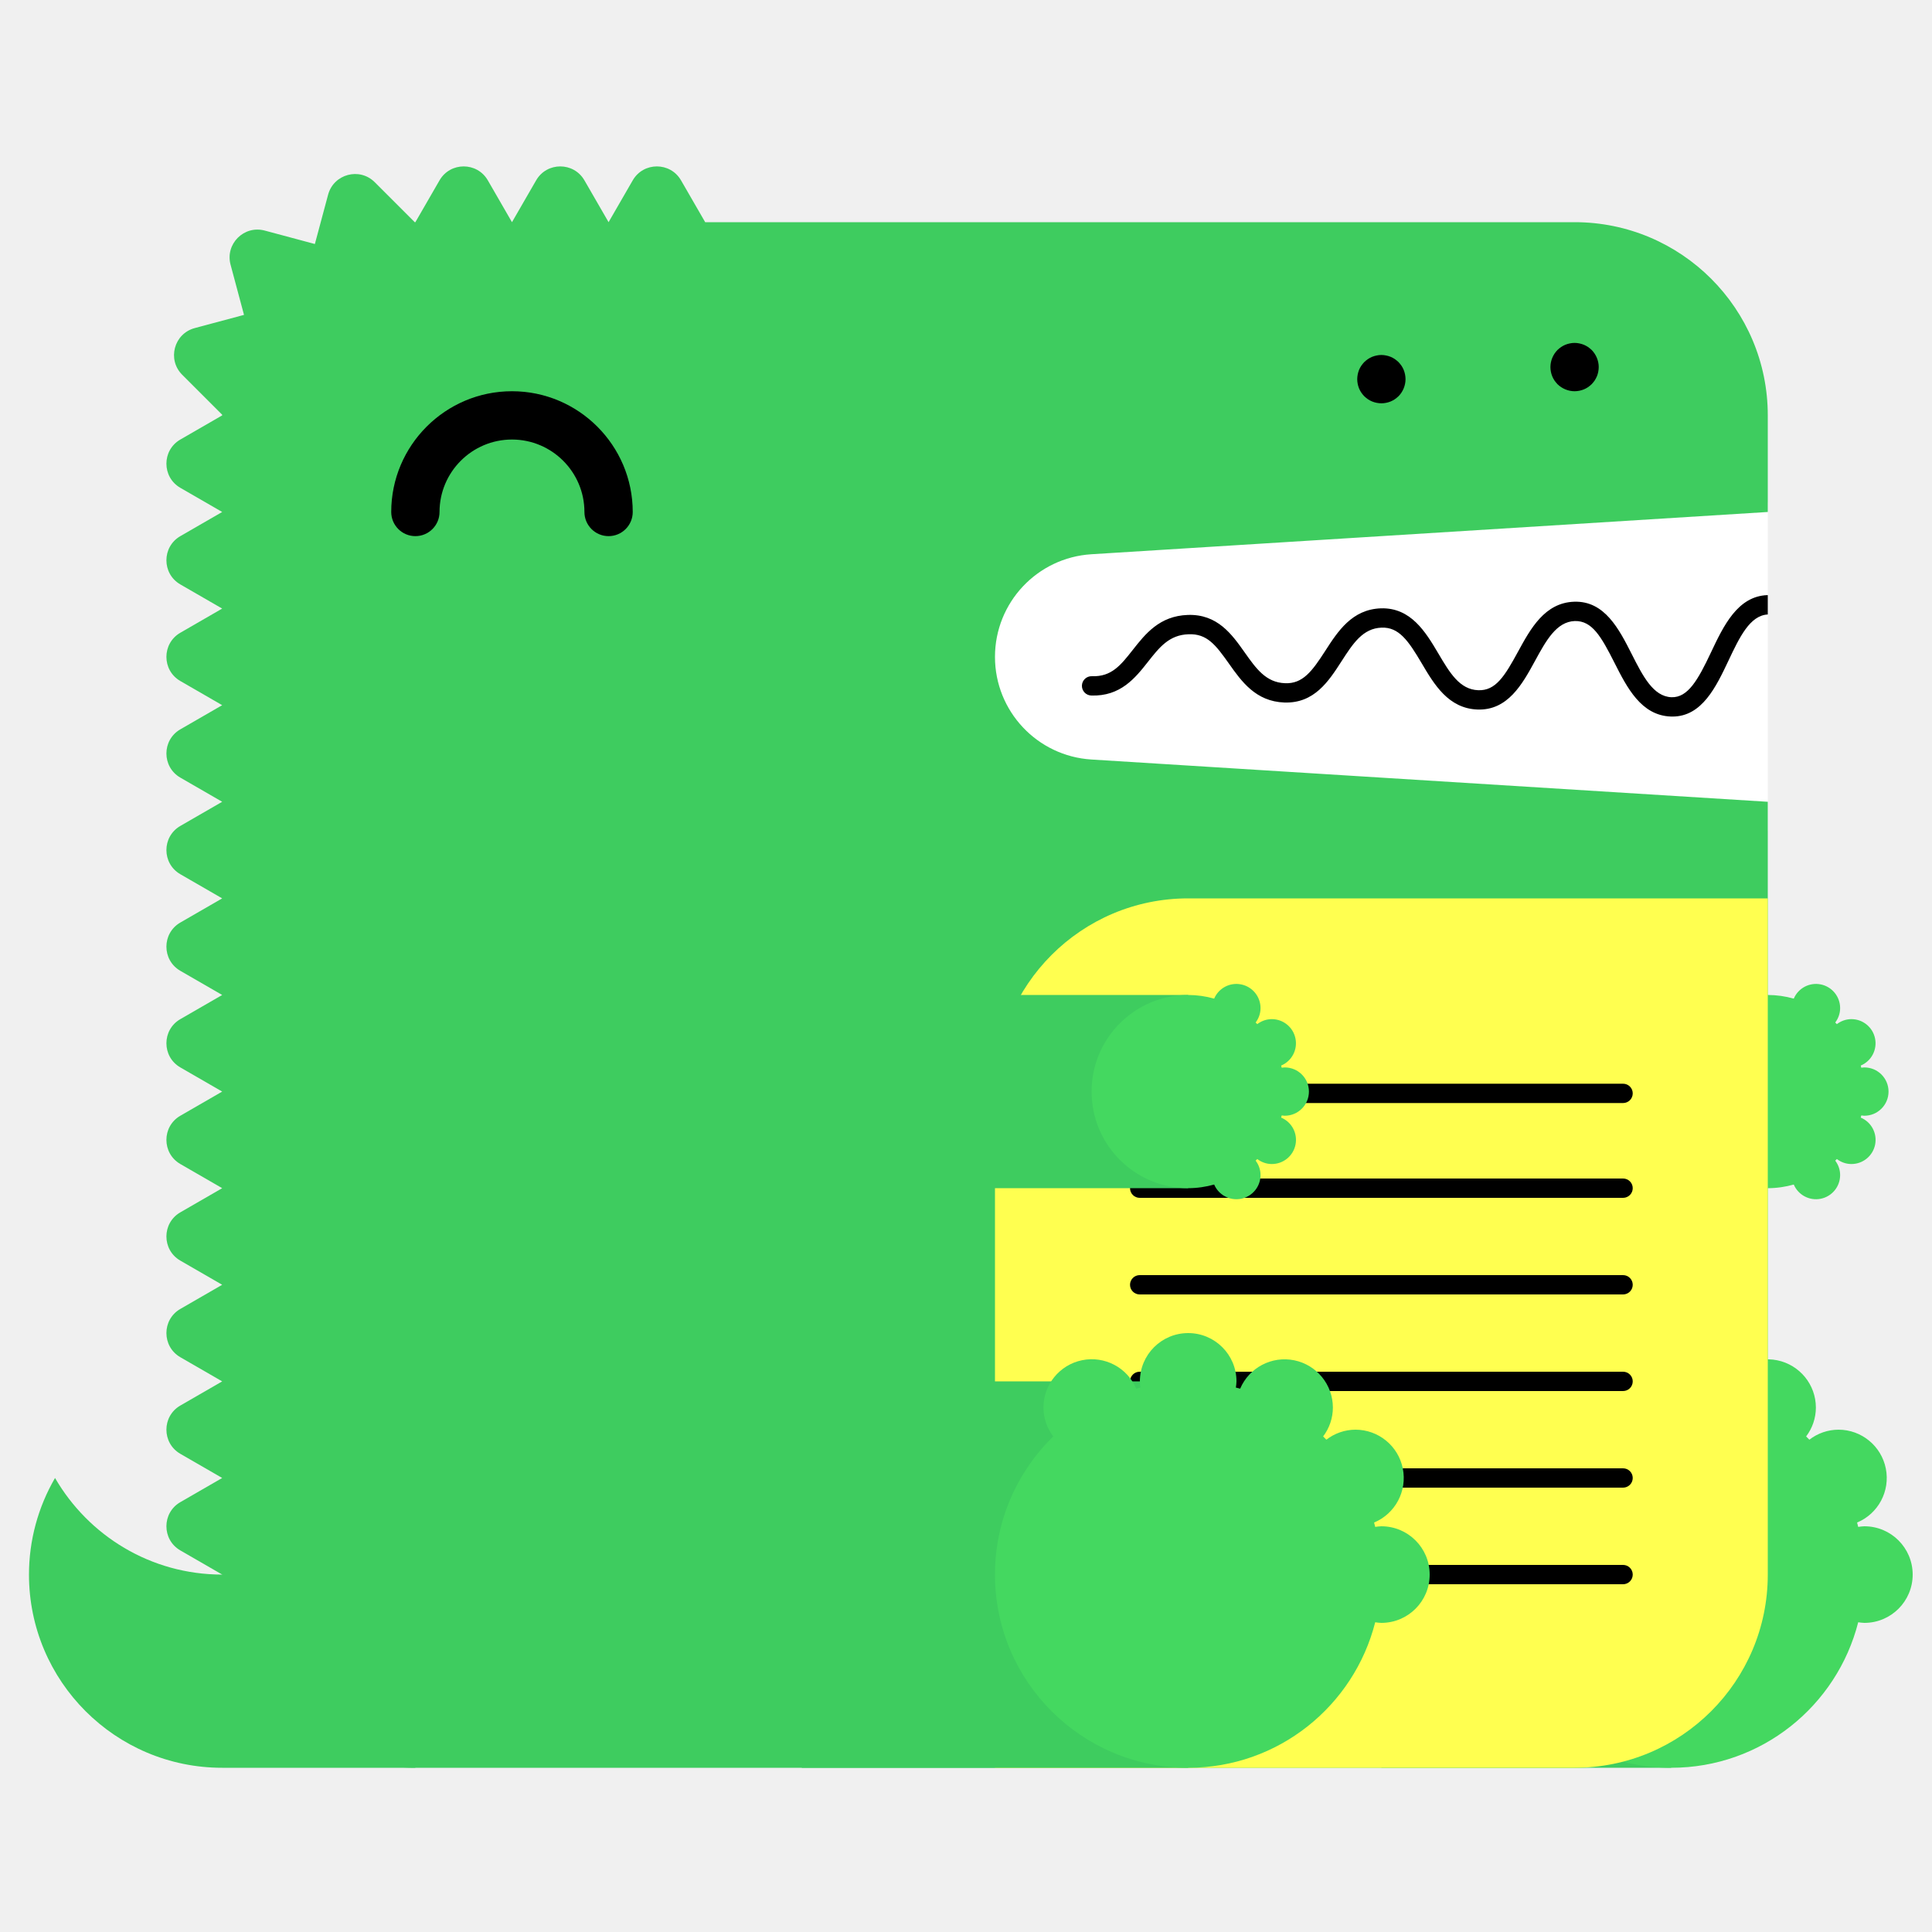
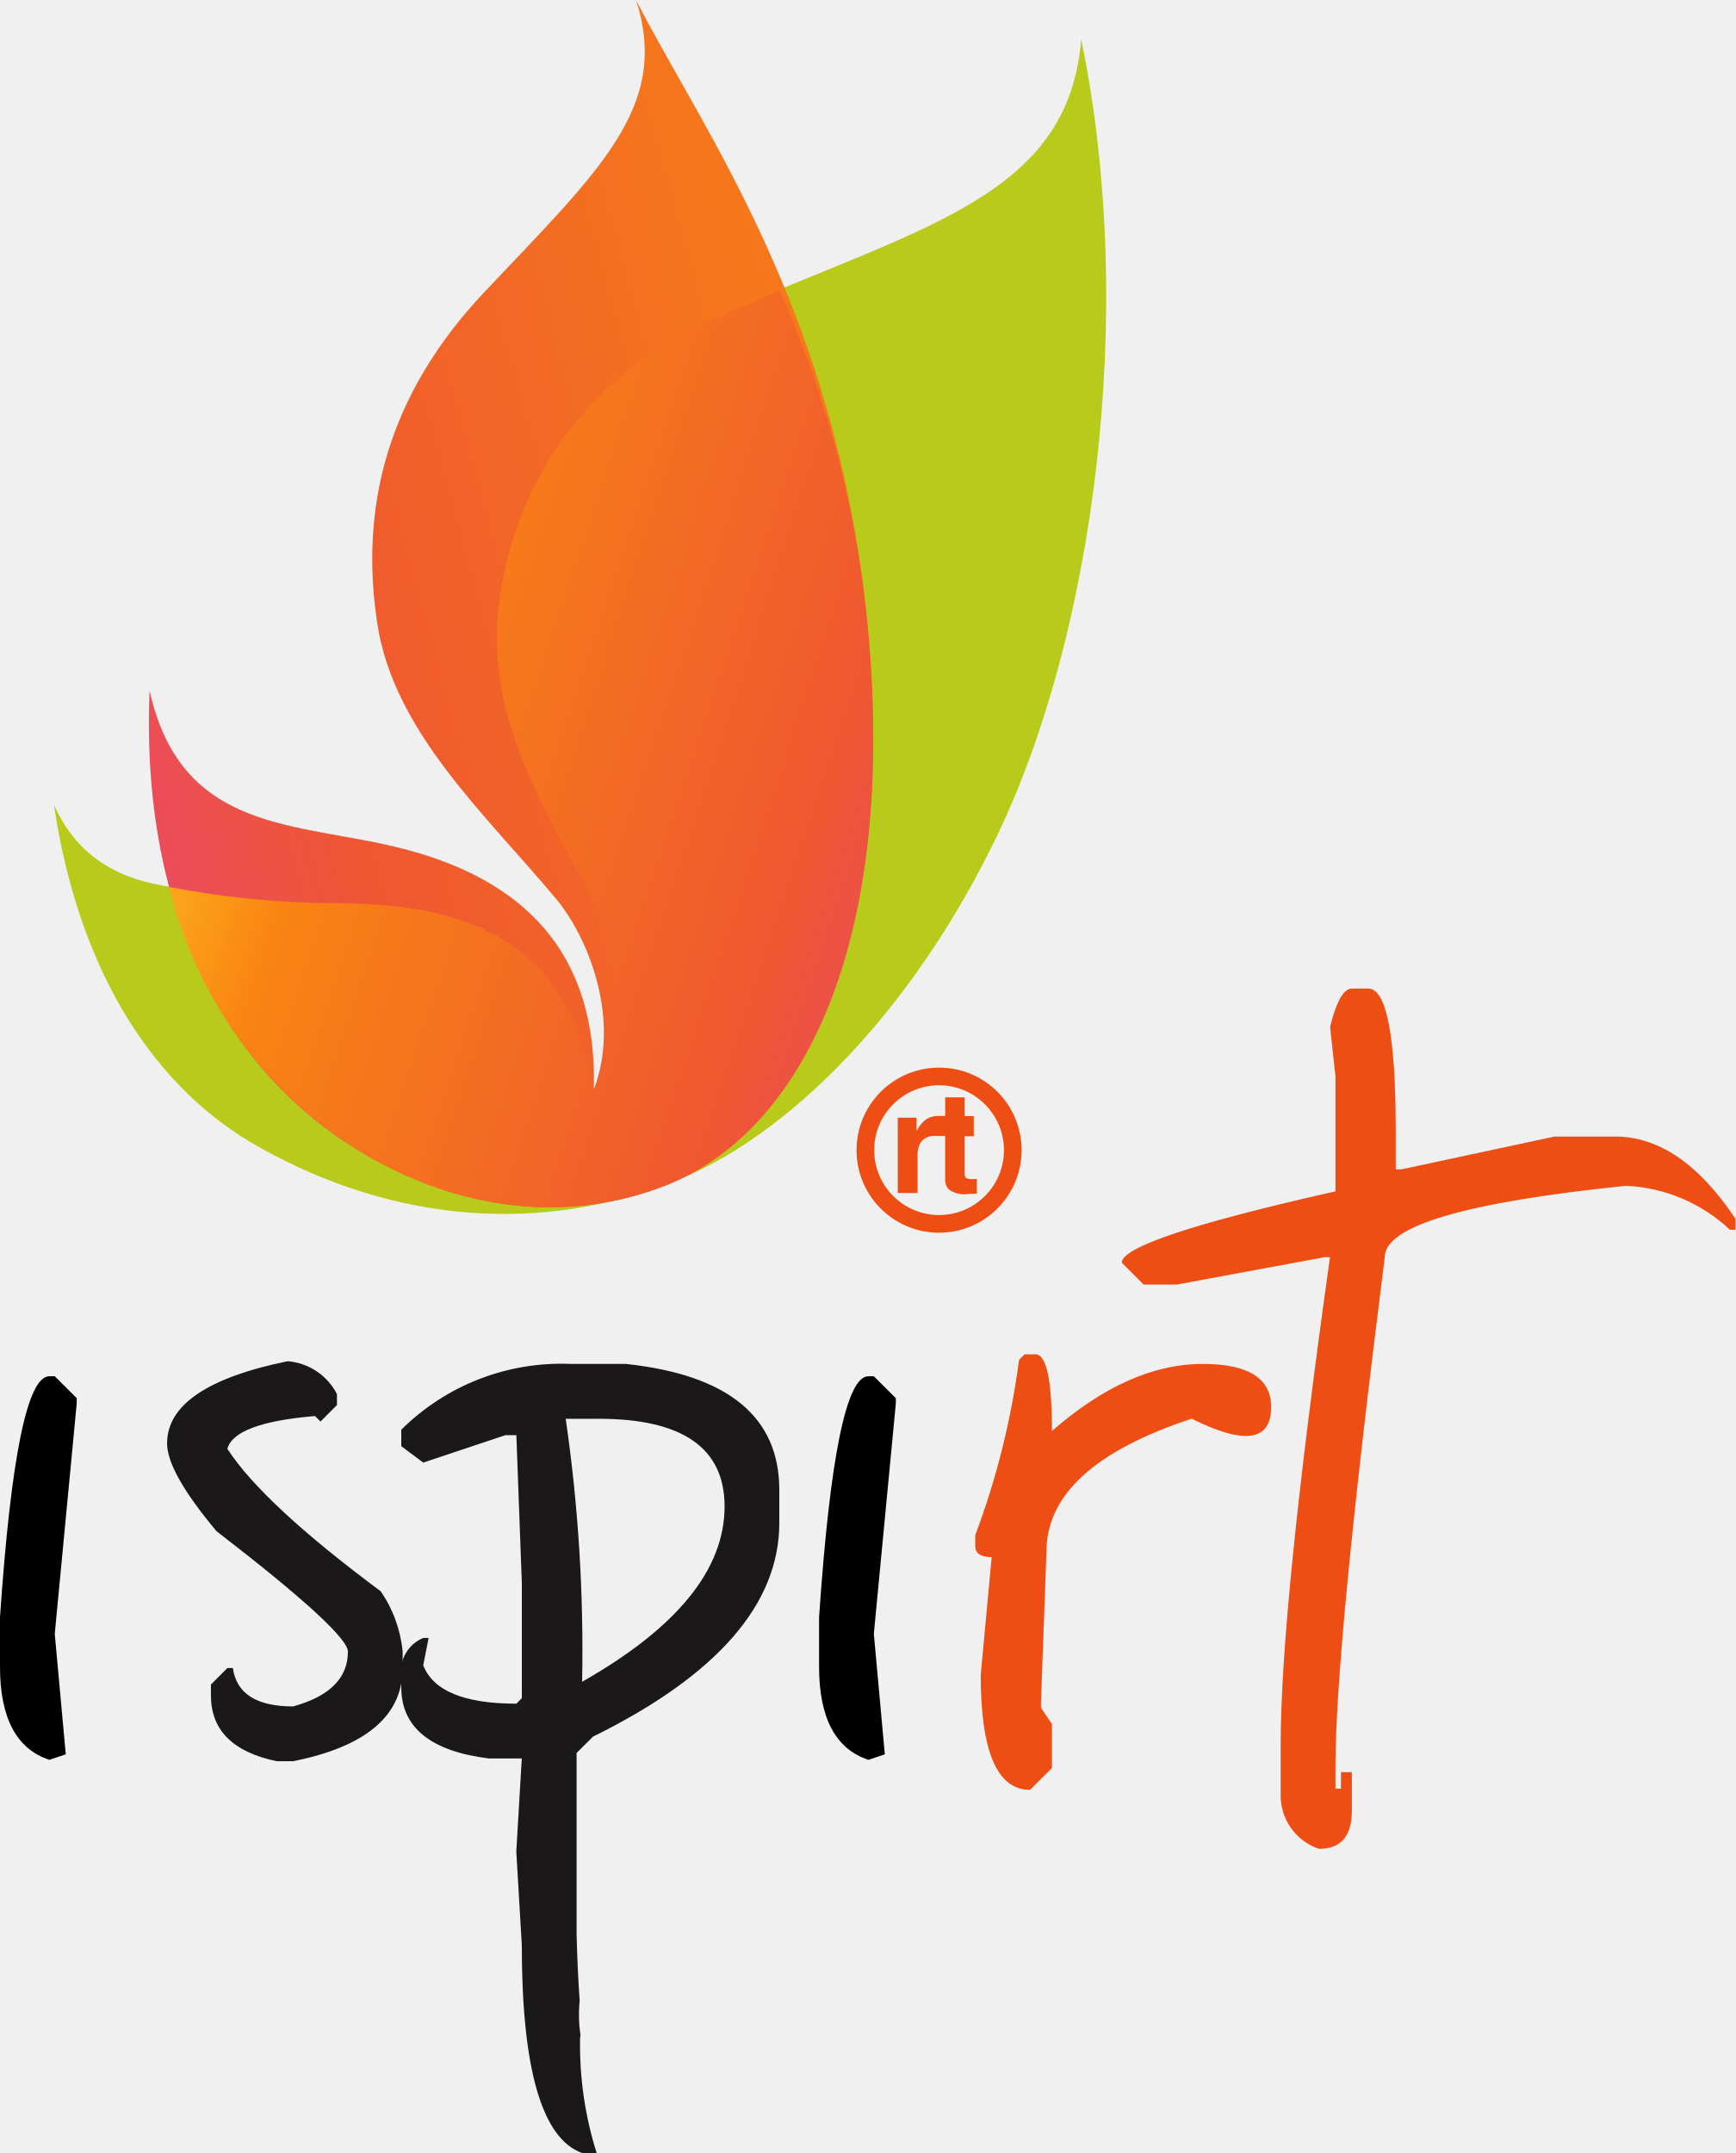
- <svg xmlns="http://www.w3.org/2000/svg" width="200" height="200" viewBox="0 0 200 200">
-   <g fill="none" fill-rule="evenodd">
-     <path fill="#FFF" d="M99 52h84v34H99z" />
-     <path d="M23 163c-7.398 0-13.843-4.027-17.303-10A19.886 19.886 0 0 0 3 163c0 11.046 8.954 20 20 20h20v-20H23z" fill="#3ECC5F" />
-     <path d="M112.98 57.376L183 53V43c0-11.046-8.954-20-20-20H73l-2.5-4.33c-1.112-1.925-3.889-1.925-5 0L63 23l-2.5-4.33c-1.111-1.925-3.889-1.925-5 0L53 23l-2.5-4.33c-1.111-1.925-3.889-1.925-5 0L43 23c-.022 0-.042.003-.065.003l-4.142-4.141c-1.57-1.571-4.252-.853-4.828 1.294l-1.369 5.104-5.192-1.392c-2.148-.575-4.111 1.389-3.535 3.536l1.39 5.193-5.102 1.367c-2.148.576-2.867 3.259-1.296 4.83l4.142 4.142c0 .021-.003.042-.003.064l-4.33 2.5c-1.925 1.111-1.925 3.889 0 5L23 53l-4.33 2.5c-1.925 1.111-1.925 3.889 0 5L23 63l-4.33 2.5c-1.925 1.111-1.925 3.889 0 5L23 73l-4.33 2.5c-1.925 1.111-1.925 3.889 0 5L23 83l-4.33 2.5c-1.925 1.111-1.925 3.889 0 5L23 93l-4.33 2.5c-1.925 1.111-1.925 3.889 0 5L23 103l-4.33 2.5c-1.925 1.111-1.925 3.889 0 5L23 113l-4.33 2.5c-1.925 1.111-1.925 3.889 0 5L23 123l-4.33 2.5c-1.925 1.111-1.925 3.889 0 5L23 133l-4.33 2.5c-1.925 1.111-1.925 3.889 0 5L23 143l-4.33 2.5c-1.925 1.111-1.925 3.889 0 5L23 153l-4.33 2.5c-1.925 1.111-1.925 3.889 0 5L23 163c0 11.046 8.954 20 20 20h120c11.046 0 20-8.954 20-20V83l-70.02-4.376A10.645 10.645 0 0 1 103 68c0-5.621 4.37-10.273 9.98-10.624" fill="#3ECC5F" />
-     <path fill="#3ECC5F" d="M143 183h30v-40h-30z" />
-     <path d="M193 158c-.219 0-.428.037-.639.064-.038-.15-.074-.301-.116-.451A5 5 0 0 0 190.32 148a4.96 4.96 0 0 0-3.016 1.036 26.531 26.531 0 0 0-.335-.336 4.955 4.955 0 0 0 1.011-2.987 5 5 0 0 0-9.599-1.959c-.148-.042-.297-.077-.445-.115.027-.211.064-.42.064-.639a5 5 0 0 0-5-5 5 5 0 0 0-5 5c0 .219.037.428.064.639-.148.038-.297.073-.445.115a4.998 4.998 0 0 0-9.599 1.959c0 1.125.384 2.151 1.011 2.987-3.717 3.632-6.031 8.693-6.031 14.3 0 11.046 8.954 20 20 20 9.339 0 17.16-6.41 19.361-15.064.211.027.42.064.639.064a5 5 0 0 0 5-5 5 5 0 0 0-5-5" fill="#44D860" />
-     <path fill="#3ECC5F" d="M153 123h30v-20h-30z" />
-     <path d="M193 115.5a2.5 2.5 0 1 0 0-5c-.109 0-.214.019-.319.032-.02-.075-.037-.15-.058-.225a2.501 2.501 0 0 0-.963-4.807c-.569 0-1.088.197-1.508.518a6.653 6.653 0 0 0-.168-.168c.314-.417.506-.931.506-1.494a2.5 2.5 0 0 0-4.8-.979A9.987 9.987 0 0 0 183 103c-5.522 0-10 4.478-10 10s4.478 10 10 10c.934 0 1.833-.138 2.69-.377a2.5 2.5 0 0 0 4.8-.979c0-.563-.192-1.077-.506-1.494.057-.055.113-.111.168-.168.42.321.939.518 1.508.518a2.5 2.5 0 0 0 .963-4.807c.021-.074.038-.15.058-.225.105.013.21.032.319.032" fill="#44D860" />
-     <path d="M63 55.5a2.5 2.5 0 0 1-2.5-2.5c0-4.136-3.364-7.5-7.5-7.5s-7.5 3.364-7.5 7.5a2.5 2.5 0 1 1-5 0c0-6.893 5.607-12.5 12.5-12.5S65.5 46.107 65.5 53a2.5 2.5 0 0 1-2.5 2.5" fill="#000" />
-     <path d="M103 183h60c11.046 0 20-8.954 20-20V93h-60c-11.046 0-20 8.954-20 20v70z" fill="#FFFF50" />
-     <path d="M168.02 124h-50.04a1 1 0 1 1 0-2h50.04a1 1 0 1 1 0 2m0 20h-50.04a1 1 0 1 1 0-2h50.04a1 1 0 1 1 0 2m0 20h-50.04a1 1 0 1 1 0-2h50.04a1 1 0 1 1 0 2m0-49.814h-50.04a1 1 0 1 1 0-2h50.04a1 1 0 1 1 0 2m0 19.814h-50.04a1 1 0 1 1 0-2h50.04a1 1 0 1 1 0 2m0 20h-50.04a1 1 0 1 1 0-2h50.04a1 1 0 1 1 0 2M183 61.611c-.012 0-.022-.006-.034-.005-3.09.105-4.552 3.196-5.842 5.923-1.346 2.85-2.387 4.703-4.093 4.647-1.889-.068-2.969-2.202-4.113-4.46-1.314-2.594-2.814-5.536-5.963-5.426-3.046.104-4.513 2.794-5.807 5.167-1.377 2.528-2.314 4.065-4.121 3.994-1.927-.07-2.951-1.805-4.136-3.813-1.321-2.236-2.848-4.75-5.936-4.664-2.994.103-4.465 2.385-5.763 4.4-1.373 2.13-2.335 3.428-4.165 3.351-1.973-.07-2.992-1.51-4.171-3.177-1.324-1.873-2.816-3.993-5.895-3.89-2.928.1-4.399 1.97-5.696 3.618-1.232 1.564-2.194 2.802-4.229 2.724a1 1 0 0 0-.072 2c3.017.101 4.545-1.8 5.872-3.487 1.177-1.496 2.193-2.787 4.193-2.855 1.926-.082 2.829 1.115 4.195 3.045 1.297 1.834 2.769 3.914 5.731 4.021 3.103.104 4.596-2.215 5.918-4.267 1.182-1.834 2.202-3.417 4.15-3.484 1.793-.067 2.769 1.35 4.145 3.681 1.297 2.197 2.766 4.686 5.787 4.796 3.125.108 4.634-2.62 5.949-5.035 1.139-2.088 2.214-4.06 4.119-4.126 1.793-.042 2.728 1.595 4.111 4.33 1.292 2.553 2.757 5.445 5.825 5.556l.169.003c3.064 0 4.518-3.075 5.805-5.794 1.139-2.41 2.217-4.68 4.067-4.773v-2z" fill="#000" />
-     <path fill="#3ECC5F" d="M83 183h40v-40H83z" />
-     <path d="M143 158c-.219 0-.428.037-.639.064-.038-.15-.074-.301-.116-.451A5 5 0 0 0 140.32 148a4.96 4.96 0 0 0-3.016 1.036 26.531 26.531 0 0 0-.335-.336 4.955 4.955 0 0 0 1.011-2.987 5 5 0 0 0-9.599-1.959c-.148-.042-.297-.077-.445-.115.027-.211.064-.42.064-.639a5 5 0 0 0-5-5 5 5 0 0 0-5 5c0 .219.037.428.064.639-.148.038-.297.073-.445.115a4.998 4.998 0 0 0-9.599 1.959c0 1.125.384 2.151 1.011 2.987-3.717 3.632-6.031 8.693-6.031 14.3 0 11.046 8.954 20 20 20 9.339 0 17.16-6.41 19.361-15.064.211.027.42.064.639.064a5 5 0 0 0 5-5 5 5 0 0 0-5-5" fill="#44D860" />
-     <path fill="#3ECC5F" d="M83 123h40v-20H83z" />
-     <path d="M133 115.5a2.5 2.5 0 1 0 0-5c-.109 0-.214.019-.319.032-.02-.075-.037-.15-.058-.225a2.501 2.501 0 0 0-.963-4.807c-.569 0-1.088.197-1.508.518a6.653 6.653 0 0 0-.168-.168c.314-.417.506-.931.506-1.494a2.5 2.5 0 0 0-4.8-.979A9.987 9.987 0 0 0 123 103c-5.522 0-10 4.478-10 10s4.478 10 10 10c.934 0 1.833-.138 2.69-.377a2.5 2.5 0 0 0 4.8-.979c0-.563-.192-1.077-.506-1.494.057-.055.113-.111.168-.168.42.321.939.518 1.508.518a2.5 2.5 0 0 0 .963-4.807c.021-.074.038-.15.058-.225.105.013.21.032.319.032" fill="#44D860" />
-     <path d="M143 41.75c-.16 0-.33-.02-.49-.05a2.52 2.52 0 0 1-.47-.14c-.15-.06-.29-.14-.431-.23-.13-.09-.259-.2-.38-.31-.109-.12-.219-.24-.309-.38s-.17-.28-.231-.43a2.619 2.619 0 0 1-.189-.96c0-.16.02-.33.05-.49.03-.16.08-.31.139-.47.061-.15.141-.29.231-.43.09-.13.2-.26.309-.38.121-.11.25-.22.38-.31.141-.09.281-.17.431-.23.149-.06.31-.11.47-.14.32-.07.65-.07.98 0 .159.03.32.08.47.14.149.06.29.14.43.23.13.09.259.2.38.31.11.12.22.25.31.38.09.14.17.28.23.43.06.16.11.31.14.47.029.16.05.33.05.49 0 .66-.271 1.31-.73 1.77-.121.11-.25.22-.38.31-.14.09-.281.17-.43.23a2.565 2.565 0 0 1-.96.19m20-1.25c-.66 0-1.3-.27-1.771-.73a3.802 3.802 0 0 1-.309-.38c-.09-.14-.17-.28-.231-.43a2.619 2.619 0 0 1-.189-.96c0-.66.27-1.3.729-1.77.121-.11.25-.22.38-.31.141-.09.281-.17.431-.23.149-.06.31-.11.47-.14.32-.07.66-.07.98 0 .159.03.32.08.47.14.149.06.29.14.43.23.13.09.259.2.38.31.459.47.73 1.11.73 1.77 0 .16-.021.33-.05.49-.03.16-.08.32-.14.47-.07.15-.14.29-.23.43-.09.13-.2.26-.31.38-.121.11-.25.22-.38.31-.14.09-.281.17-.43.23a2.565 2.565 0 0 1-.96.19" fill="#000" />
+ <svg xmlns="http://www.w3.org/2000/svg" xmlns:xlink="http://www.w3.org/1999/xlink" width="97.042" height="120.381" viewBox="0 0 97.042 120.381">
+   <defs>
+     <linearGradient id="a" x1="-0.126" y1="0.865" x2="1.54" y2="0.113" gradientUnits="objectBoundingBox">
+       <stop offset="0" stop-color="#e74579" />
+       <stop offset="0.245" stop-color="#ef5731" />
+       <stop offset="0.764" stop-color="#f98313" />
+       <stop offset="1" stop-color="#ffc620" />
+     </linearGradient>
+     <linearGradient id="b" x1="1.189" y1="0.734" x2="0.028" y2="0.239" xlink:href="#a" />
+   </defs>
+   <g transform="translate(-272.688 -34.343)">
+     <path d="M325.24,96.738c.015,0,1.85.006,1.9.008v1.128c-.068-.006-1.937-.012-1.991-.016s-.1,0-.131,0a.909.909,0,0,0-.892.432,1.667,1.667,0,0,0-.128.746v2.012H322.89V96.839h1.051v.734a2.246,2.246,0,0,1,.445-.574,1.2,1.2,0,0,1,.8-.261Z" fill="#ee4e14" />
+     <path d="M325.541,96.875V95.7h1.091v4.185a.5.5,0,0,0,.064.32.745.745,0,0,0,.4.061h.107c.036,0,.076,0,.11-.006v.826l-.522.018a1.4,1.4,0,0,1-1.064-.272.808.808,0,0,1-.187-.582V96.875Z" fill="#ee4e14" />
+     <path d="M325.2,103.269a4.616,4.616,0,1,1,4.616-4.618A4.623,4.623,0,0,1,325.2,103.269Zm0-8.246a3.628,3.628,0,1,0,3.628,3.628A3.637,3.637,0,0,0,325.2,95.023Z" fill="#ee4e14" />
+     <path d="M333.149,36.543c-.718,8.646-8.5,10.356-19.657,15.158-5.289,2.277-10.449,5.968-12.243,12.325-2.06,7.314.268,11.856,4.1,18.862,1.645,3.017,3.169,7.892.535,12.391-1.457-9.2-8.318-11.242-14.4-11.283-6.064-.041-13.029,1.472-15.781-4.656,1.424,9.572,5.772,15.944,11.433,19.12,7.862,4.42,15.968,4.735,23.051,2.022,6.538-2.5,13.554-9.6,18.3-19.5C333.849,69.771,336.3,51.816,333.149,36.543Z" fill="#b8cb1b" />
+     <path d="M309.812,100.664c7.649-2.938,12.981-13.4,11.44-30.81-1.583-17.908-9.164-28.006-13-35.511,1.921,5.934-1.988,9.467-8.436,16.285-5.482,5.791-7.03,12.076-6.027,18.6.932,6.051,6.052,10.646,10.018,15.4,1.624,1.947,3.655,6.5,2.084,10.65.262-8.687-5.142-12.033-10.591-13.46-5.863-1.534-12.453-.769-14.249-8.864-.559,13.737,5.266,22.1,12.3,26.085C299.066,102.275,304.865,102.568,309.812,100.664Z" fill="url(#a)" />
+     <path d="M293.349,99.04c5.717,3.235,11.516,3.528,16.463,1.624,7.649-2.938,12.981-13.4,11.44-30.81a60.223,60.223,0,0,0-4.961-19.269c-1.037.443-2.254.99-3.387,1.478a19.74,19.74,0,0,0-11.655,12.814c-2.06,7.313.268,11.852,4.1,18.861C307,86.753,308.5,90.8,305.869,95.3c-1.459-9.2-8.3-10.413-14.387-10.456a49.988,49.988,0,0,1-9.333-.907A23.94,23.94,0,0,0,293.349,99.04Z" fill="url(#b)" />
+     <path d="M275.446,111.294q-1.839,0-2.758,13.479v2.76q0,4.294,2.758,5.209l.919-.309-.615-6.738,1.227-12.869v-.307l-1.227-1.225Z" />
+     <path d="M288.772,110.453a3.408,3.408,0,0,1,2.758,1.837v.614l-.92.922-.307-.309q-4.521.384-4.9,1.836,1.989,3.071,8.578,7.967a7.172,7.172,0,0,1,1.223,3.373v.916q0,3.987-6.125,5.209h-.92q-3.675-.771-3.676-3.676v-.613l.92-.92h.306q.3,2.145,3.37,2.146,3.061-.846,3.064-3.062,0-1.073-7.354-6.742-2.758-3.3-2.758-4.9Q282.031,111.832,288.772,110.453Z" fill="#1a1818" />
+     <path d="M307.692,110.605h-3.065a12.7,12.7,0,0,0-9.5,3.678v.92l1.228.918,4.593-1.534h.614l.307,8.274v6.433l-.307.307q-4.366,0-5.207-2.143l.3-1.531h-.3a2.013,2.013,0,0,0-1.228,2.141v.615q0,3.369,4.9,3.982h1.839l-.307,5.208.307,5.207q0,10.42,3.369,11.644h.817a20.08,20.08,0,0,1-.927-6.4,1.751,1.751,0,0,1,.022-.211,7.571,7.571,0,0,1-.045-1.9c-.077-1.082-.136-2.326-.172-3.744V132.357l.918-.914q10.415-5.136,10.418-11.951v-1.836Q316.27,111.524,307.692,110.605Zm-2.453,17.771a89.861,89.861,0,0,0-.918-14.705h1.838q7.045,0,7.047,4.9Q313.206,123.857,305.239,128.376Z" fill="#1a1818" />
+     <path d="M321.248,111.294q-1.842,0-2.758,13.479v2.76q0,4.294,2.758,5.209l.918-.309-.614-6.738,1.229-12.869v-.307l-1.229-1.225Z" />
+     <path d="M339.935,110.605q3.982,0,3.83,2.6t-4.443.461q-8.118,2.679-8.118,7.43l-.306,8.424v.305l.612.919V133.2l-1.225,1.22q-2.757,0-2.756-6.429l.612-6.586c-.612,0-.919-.2-.919-.616v-.609a44.1,44.1,0,0,0,2.45-9.807l.306-.306h.614q.918,0,.918,4.289Q335.8,110.609,339.935,110.605Z" fill="#ee4e14" />
+     <path d="M348.283,89.617h.92q1.528,0,1.533,7.964v2.147h.307l8.578-1.838h3.369q3.677,0,6.74,4.594v.617h-.308a9.062,9.062,0,0,0-5.821-2.455q-13.476,1.38-13.478,3.986-2.76,21.753-2.758,28.494v1.225h.307v-.92h.611v2.143c0,1.433-.611,2.144-1.838,2.144a3.141,3.141,0,0,1-2.144-3.062V131.9q0-7.656,2.759-27.264h-.306l-8.272,1.532h-1.84l-1.224-1.225q0-1.3,11.947-3.988V94.519l-.3-2.758Q347.594,89.616,348.283,89.617Z" fill="#ee4e14" />
  </g>
</svg>
